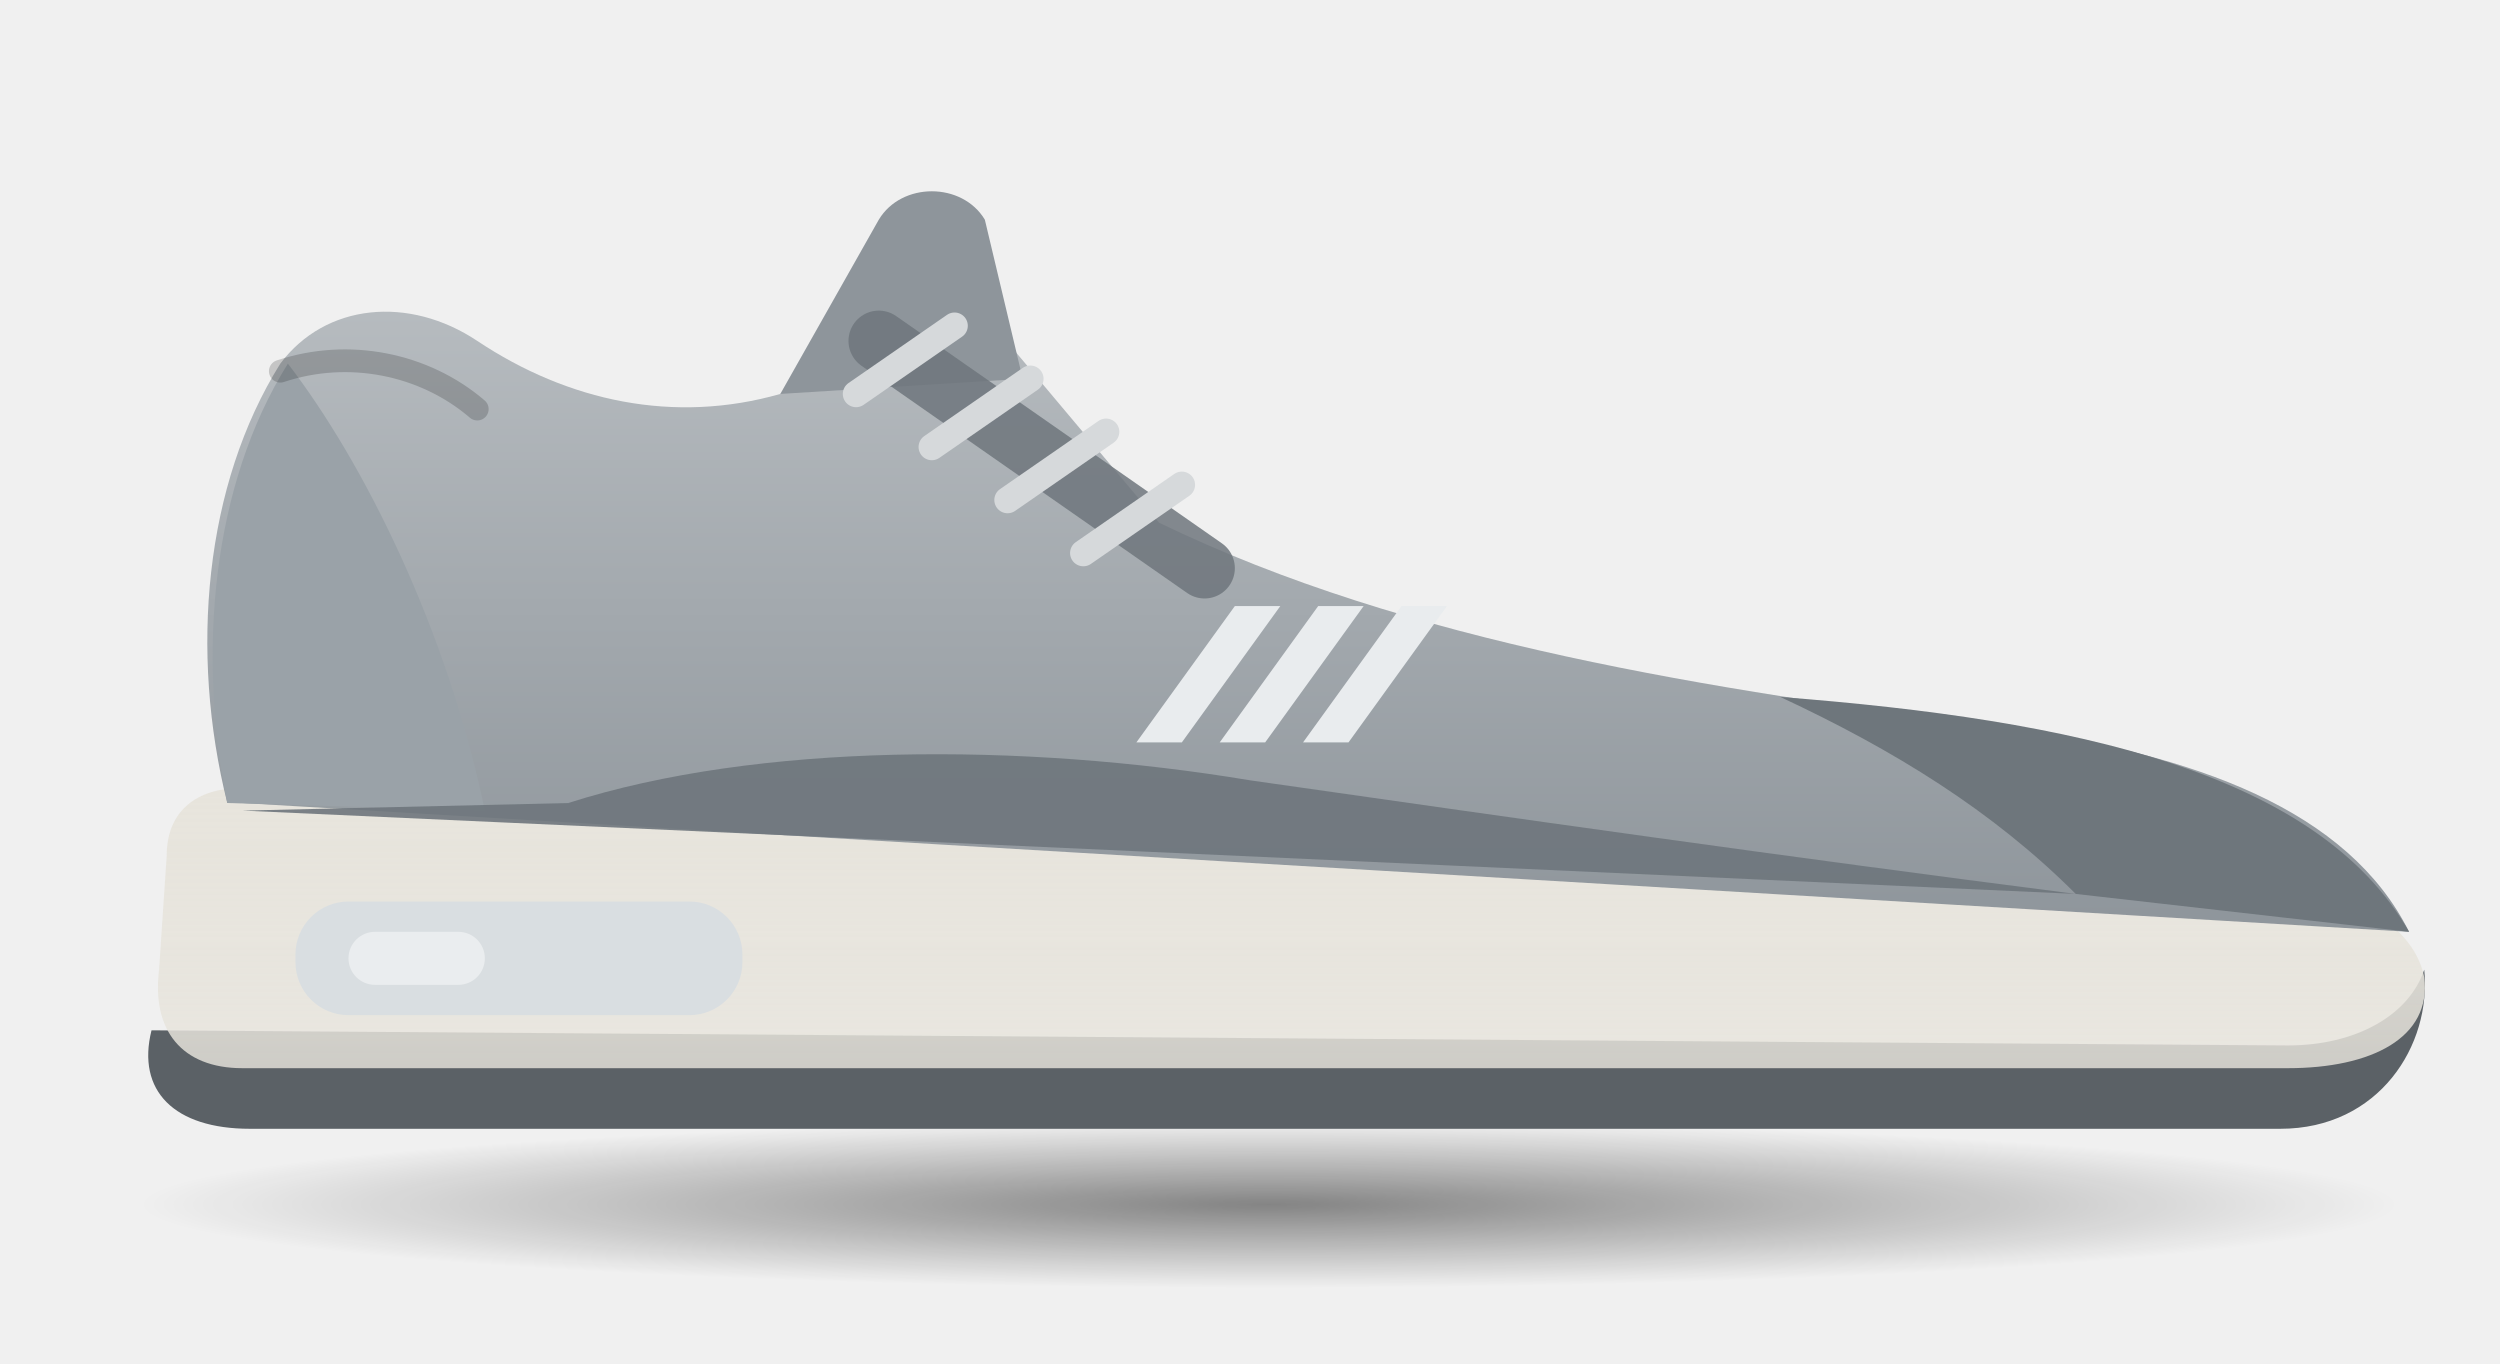
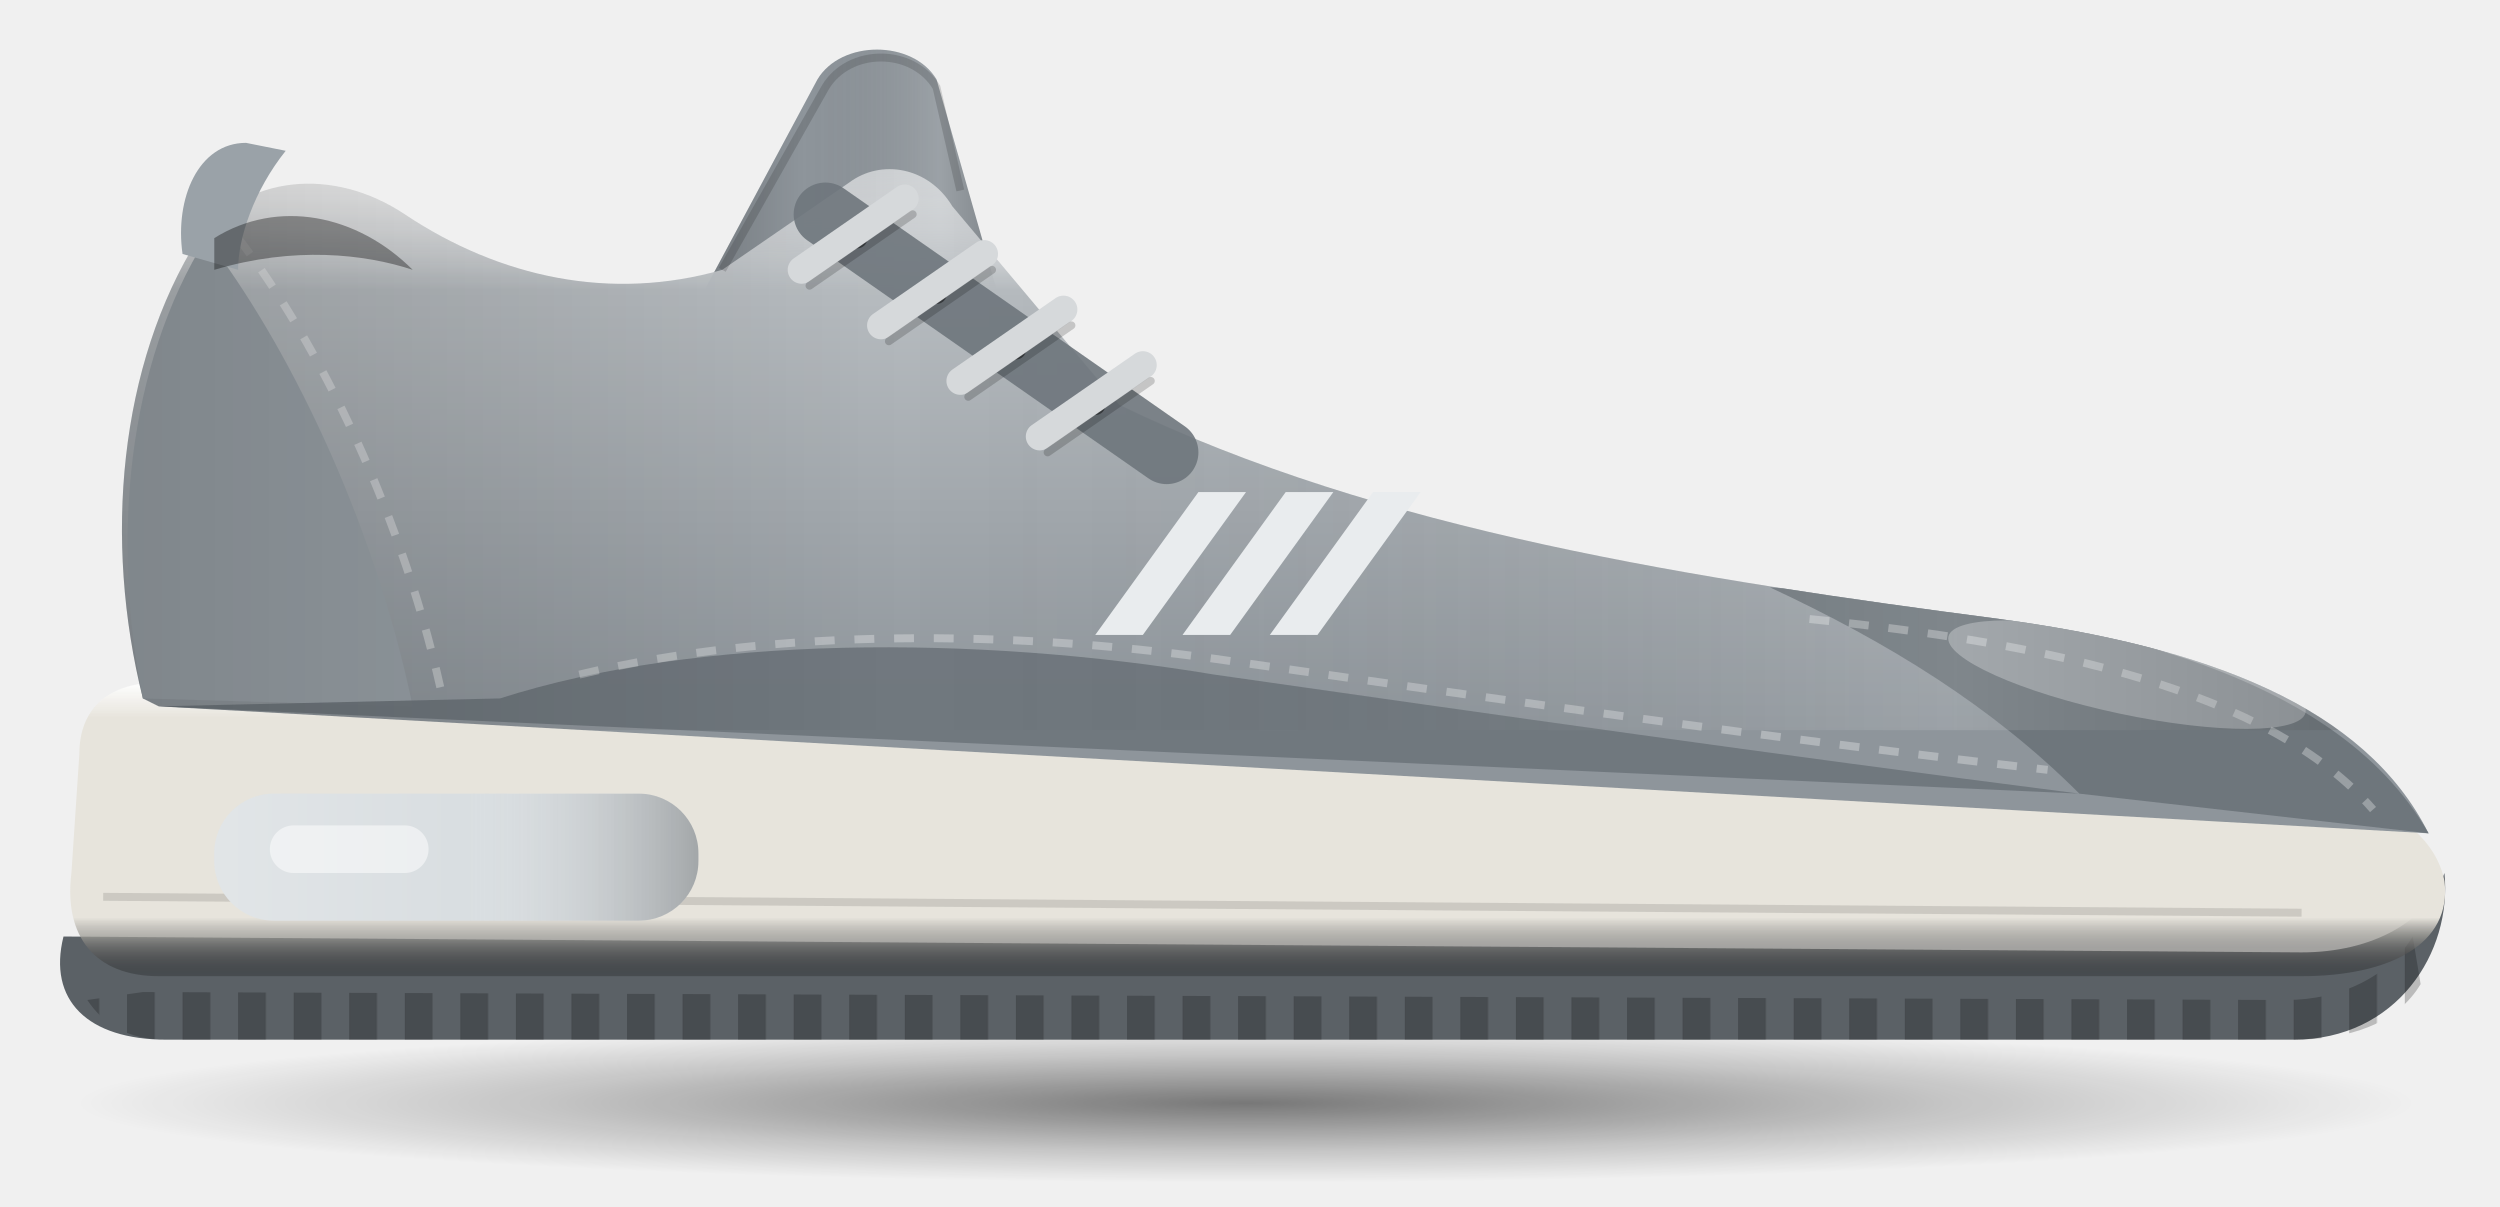
- <svg xmlns="http://www.w3.org/2000/svg" viewBox="0 0 660 360" role="img" aria-hidden="true">
+ <svg xmlns="http://www.w3.org/2000/svg" viewBox="24 36 630 304" role="img" aria-hidden="true">
  <defs>
    <linearGradient id="u-grey-trail-9" x1="0" y1="0" x2="0" y2="1">
-       <stop offset="0" stop-color="#B7BCC0" />
+       <stop offset="0" stop-color="#fff" stop-opacity=".55" />
+       <stop offset=".18" stop-color="#B7BCC0" />
+       <stop offset=".85" stop-color="#8E959B" />
      <stop offset="1" stop-color="#8E959B" />
    </linearGradient>
    <linearGradient id="m-grey-trail-9" x1="0" y1="0" x2="0" y2="1">
-       <stop offset="0" stop-color="#E7E4DC" />
-       <stop offset="1" stop-color="#E7E4DC" stop-opacity=".82" />
+       <stop offset="0" stop-color="#fff" stop-opacity=".9" />
+       <stop offset=".12" stop-color="#E7E4DC" />
+       <stop offset=".8" stop-color="#E7E4DC" />
+       <stop offset="1" stop-color="#000" stop-opacity=".22" />
+     </linearGradient>
+     <linearGradient id="o-grey-trail-9" x1="0" y1="0" x2="1" y2="0">
+       <stop offset="0" stop-color="#fff" stop-opacity=".22" />
+       <stop offset=".5" stop-color="#fff" stop-opacity="0" />
+       <stop offset="1" stop-color="#000" stop-opacity=".25" />
+     </linearGradient>
+     <linearGradient id="v-grey-trail-9" x1="0" y1="0" x2="1" y2="0">
+       <stop offset="0" stop-color="#000" stop-opacity=".18" />
+       <stop offset=".35" stop-color="#000" stop-opacity="0" />
+       <stop offset=".8" stop-color="#fff" stop-opacity=".12" />
+       <stop offset="1" stop-color="#000" stop-opacity=".12" />
    </linearGradient>
    <radialGradient id="s-grey-trail-9" cx=".5" cy=".5" r=".5">
-       <stop offset="0" stop-color="#000" stop-opacity=".45" />
+       <stop offset="0" stop-color="#000" stop-opacity=".5" />
+       <stop offset=".6" stop-color="#000" stop-opacity=".18" />
      <stop offset="1" stop-color="#000" stop-opacity="0" />
    </radialGradient>
+     <pattern id="t-grey-trail-9" width="14" height="10" patternUnits="userSpaceOnUse">
+       <rect width="7" height="10" fill="#000" fill-opacity=".22" />
+     </pattern>
+     <clipPath id="c-grey-trail-9">
+       <path d="M60,212 C50,172 54,128 74,96 C86,80 108,78 126,90 C150,106 178,112 206,104 L238,82 C246,76 258,78 264,88 L306,138 C372,170 452,182 528,192 C580,199 620,214 636,246 L64,214 Z" />
+     </clipPath>
  </defs>
-   <ellipse cx="335" cy="318" rx="300" ry="22" fill="url(#s-grey-trail-9)" />
+   <ellipse cx="338" cy="314" rx="296" ry="20" fill="url(#s-grey-trail-9)" />
  <path d="M40,272 L604,276 C622,276 636,268 640,256 C642,276 628,298 602,298 L66,298 C46,298 36,288 40,272 Z" fill="#5B6166" />
+   <path d="M60,286 L600,288 C614,288 626,282 632,272 L634,284 C628,294 616,298 602,298 L66,298 C56,298 50,294 46,288 Z" fill="url(#t-grey-trail-9)" />
  <path d="M44,226 C44,214 52,208 64,208 L560,226 C604,228 636,238 640,258 C642,274 626,282 604,282 L64,282 C48,282 40,272 42,256 Z" fill="url(#m-grey-trail-9)" />
-   <rect x="78" y="238" width="118" height="30" rx="14" fill="#D9DEE1" />
-   <rect x="92" y="246" width="36" height="14" rx="7" fill="#fff" fill-opacity=".45" />
-   <path d="M60,212 C50,172 54,128 74,96 C86,80 108,78 126,90 C150,106 178,112 206,104 L238,82 C246,76 258,78 264,88 L306,138 C372,170 452,182 528,192 C580,199 620,214 636,246 L64,212 Z" fill="url(#u-grey-trail-9)" />
-   <path d="M206,104 L232,58 C238,48 254,48 260,58 L270,100 Z" fill="#8E959B" />
-   <path d="M60,212 C52,172 56,128 76,96 C96,122 118,166 128,214 Z" fill="#9AA2A8" />
-   <path d="M470,184 C548,190 612,204 636,246 L548,236 C526,214 500,198 470,184 Z" fill="#6E767C" />
-   <path d="M150,212 C200,196 270,196 330,206 C400,216 470,226 548,236 L64,214 Z" fill="#6E767C" fill-opacity=".9" />
+   <path d="M50,262 L604,266" stroke="#000" stroke-opacity=".12" stroke-width="2" />
+   <rect x="78" y="236" width="122" height="32" rx="15" fill="#D9DEE1" />
+   <rect x="78" y="236" width="122" height="32" rx="15" fill="url(#o-grey-trail-9)" />
+   <rect x="92" y="244" width="40" height="12" rx="6" fill="#fff" fill-opacity=".5" />
+   <path d="M200,112 L230,56 C236,46 254,46 260,56 L276,112 Z" fill="#8E959B" />
+   <path d="M200,112 L230,56 C236,46 254,46 260,56 L276,112 Z" fill="url(#v-grey-trail-9)" />
+   <path d="M60,212 C50,172 54,128 74,96 C86,80 108,78 126,90 C150,106 178,112 206,104 L238,82 C246,76 258,78 264,88 L306,138 C372,170 452,182 528,192 C580,199 620,214 636,246 L64,214 Z" fill="url(#u-grey-trail-9)" />
+   <g clip-path="url(#c-grey-trail-9)">
+     <path d="M60,212 C52,172 56,128 76,96 C96,122 118,166 128,214 Z" fill="#9AA2A8" />
+     <path d="M76,96 C96,122 118,166 128,214" stroke="#fff" stroke-opacity=".35" stroke-width="2" stroke-dasharray="5 5" fill="none" transform="translate(8 0)" />
+     <path d="M470,184 C548,190 612,204 636,246 L548,236 C526,214 500,198 470,184 Z" fill="#6E767C" />
+     <path d="M480,192 C540,198 596,210 622,240" stroke="#fff" stroke-opacity=".3" stroke-width="2" stroke-dasharray="5 5" fill="none" />
+     <path d="M150,212 C200,196 270,196 330,206 C400,216 470,226 548,236 L64,214 Z" fill="#6E767C" fill-opacity=".92" />
+     <path d="M170,206 C220,194 280,195 330,202 C400,212 470,222 540,230" stroke="#fff" stroke-opacity=".3" stroke-width="2" stroke-dasharray="5 5" fill="none" />
+     <ellipse cx="560" cy="206" rx="46" ry="10" fill="#fff" fill-opacity=".28" transform="rotate(12 560 206)" />
+     <rect x="40" y="60" width="600" height="160" fill="url(#v-grey-trail-9)" />
+   </g>
+   <path d="M206,104 L232,58 C238,48 254,48 260,58 L266,84" stroke="#000" stroke-opacity=".15" stroke-width="2" fill="none" />
+   <path d="M70,100 C68,86 74,72 86,72 L96,74 C88,84 84,96 84,104 Z" fill="#9AA2A8" />
+   <path d="M78,96 C94,86 114,90 128,104 C116,100 98,98 78,104 Z" fill="#000" fill-opacity=".35" />
  <g fill="#E9ECEE">
    <path d="M300,196 L326,160 L338,160 L312,196 Z" />
    <path d="M322,196 L348,160 L360,160 L334,196 Z" />
    <path d="M344,196 L370,160 L382,160 L356,196 Z" />
  </g>
-   <path d="M232,90 L318,150" stroke="#6E767C" stroke-width="16" stroke-linecap="round" opacity=".85" />
+   <path d="M232,90 L318,150" stroke="#6E767C" stroke-width="16" stroke-linecap="round" opacity=".9" />
+   <g fill="#000" fill-opacity=".45">
+     <circle cx="240" cy="96" r="2.6" />
+     <circle cx="260" cy="110" r="2.6" />
+     <circle cx="280" cy="124" r="2.6" />
+     <circle cx="300" cy="138" r="2.6" />
+   </g>
  <g stroke="#D6D9DB" stroke-width="7" stroke-linecap="round">
    <path d="M226,104 L252,86" />
    <path d="M246,118 L272,100" />
    <path d="M266,132 L292,114" />
    <path d="M286,146 L312,128" />
  </g>
-   <path d="M74,98 C92,92 112,96 126,108" stroke="#000" stroke-opacity=".18" stroke-width="6" fill="none" stroke-linecap="round" />
+   <g stroke="#000" stroke-opacity=".18" stroke-width="2" stroke-linecap="round">
+     <path d="M228,108 L254,90" />
+     <path d="M248,122 L274,104" />
+     <path d="M268,136 L294,118" />
+     <path d="M288,150 L314,132" />
+   </g>
</svg>
